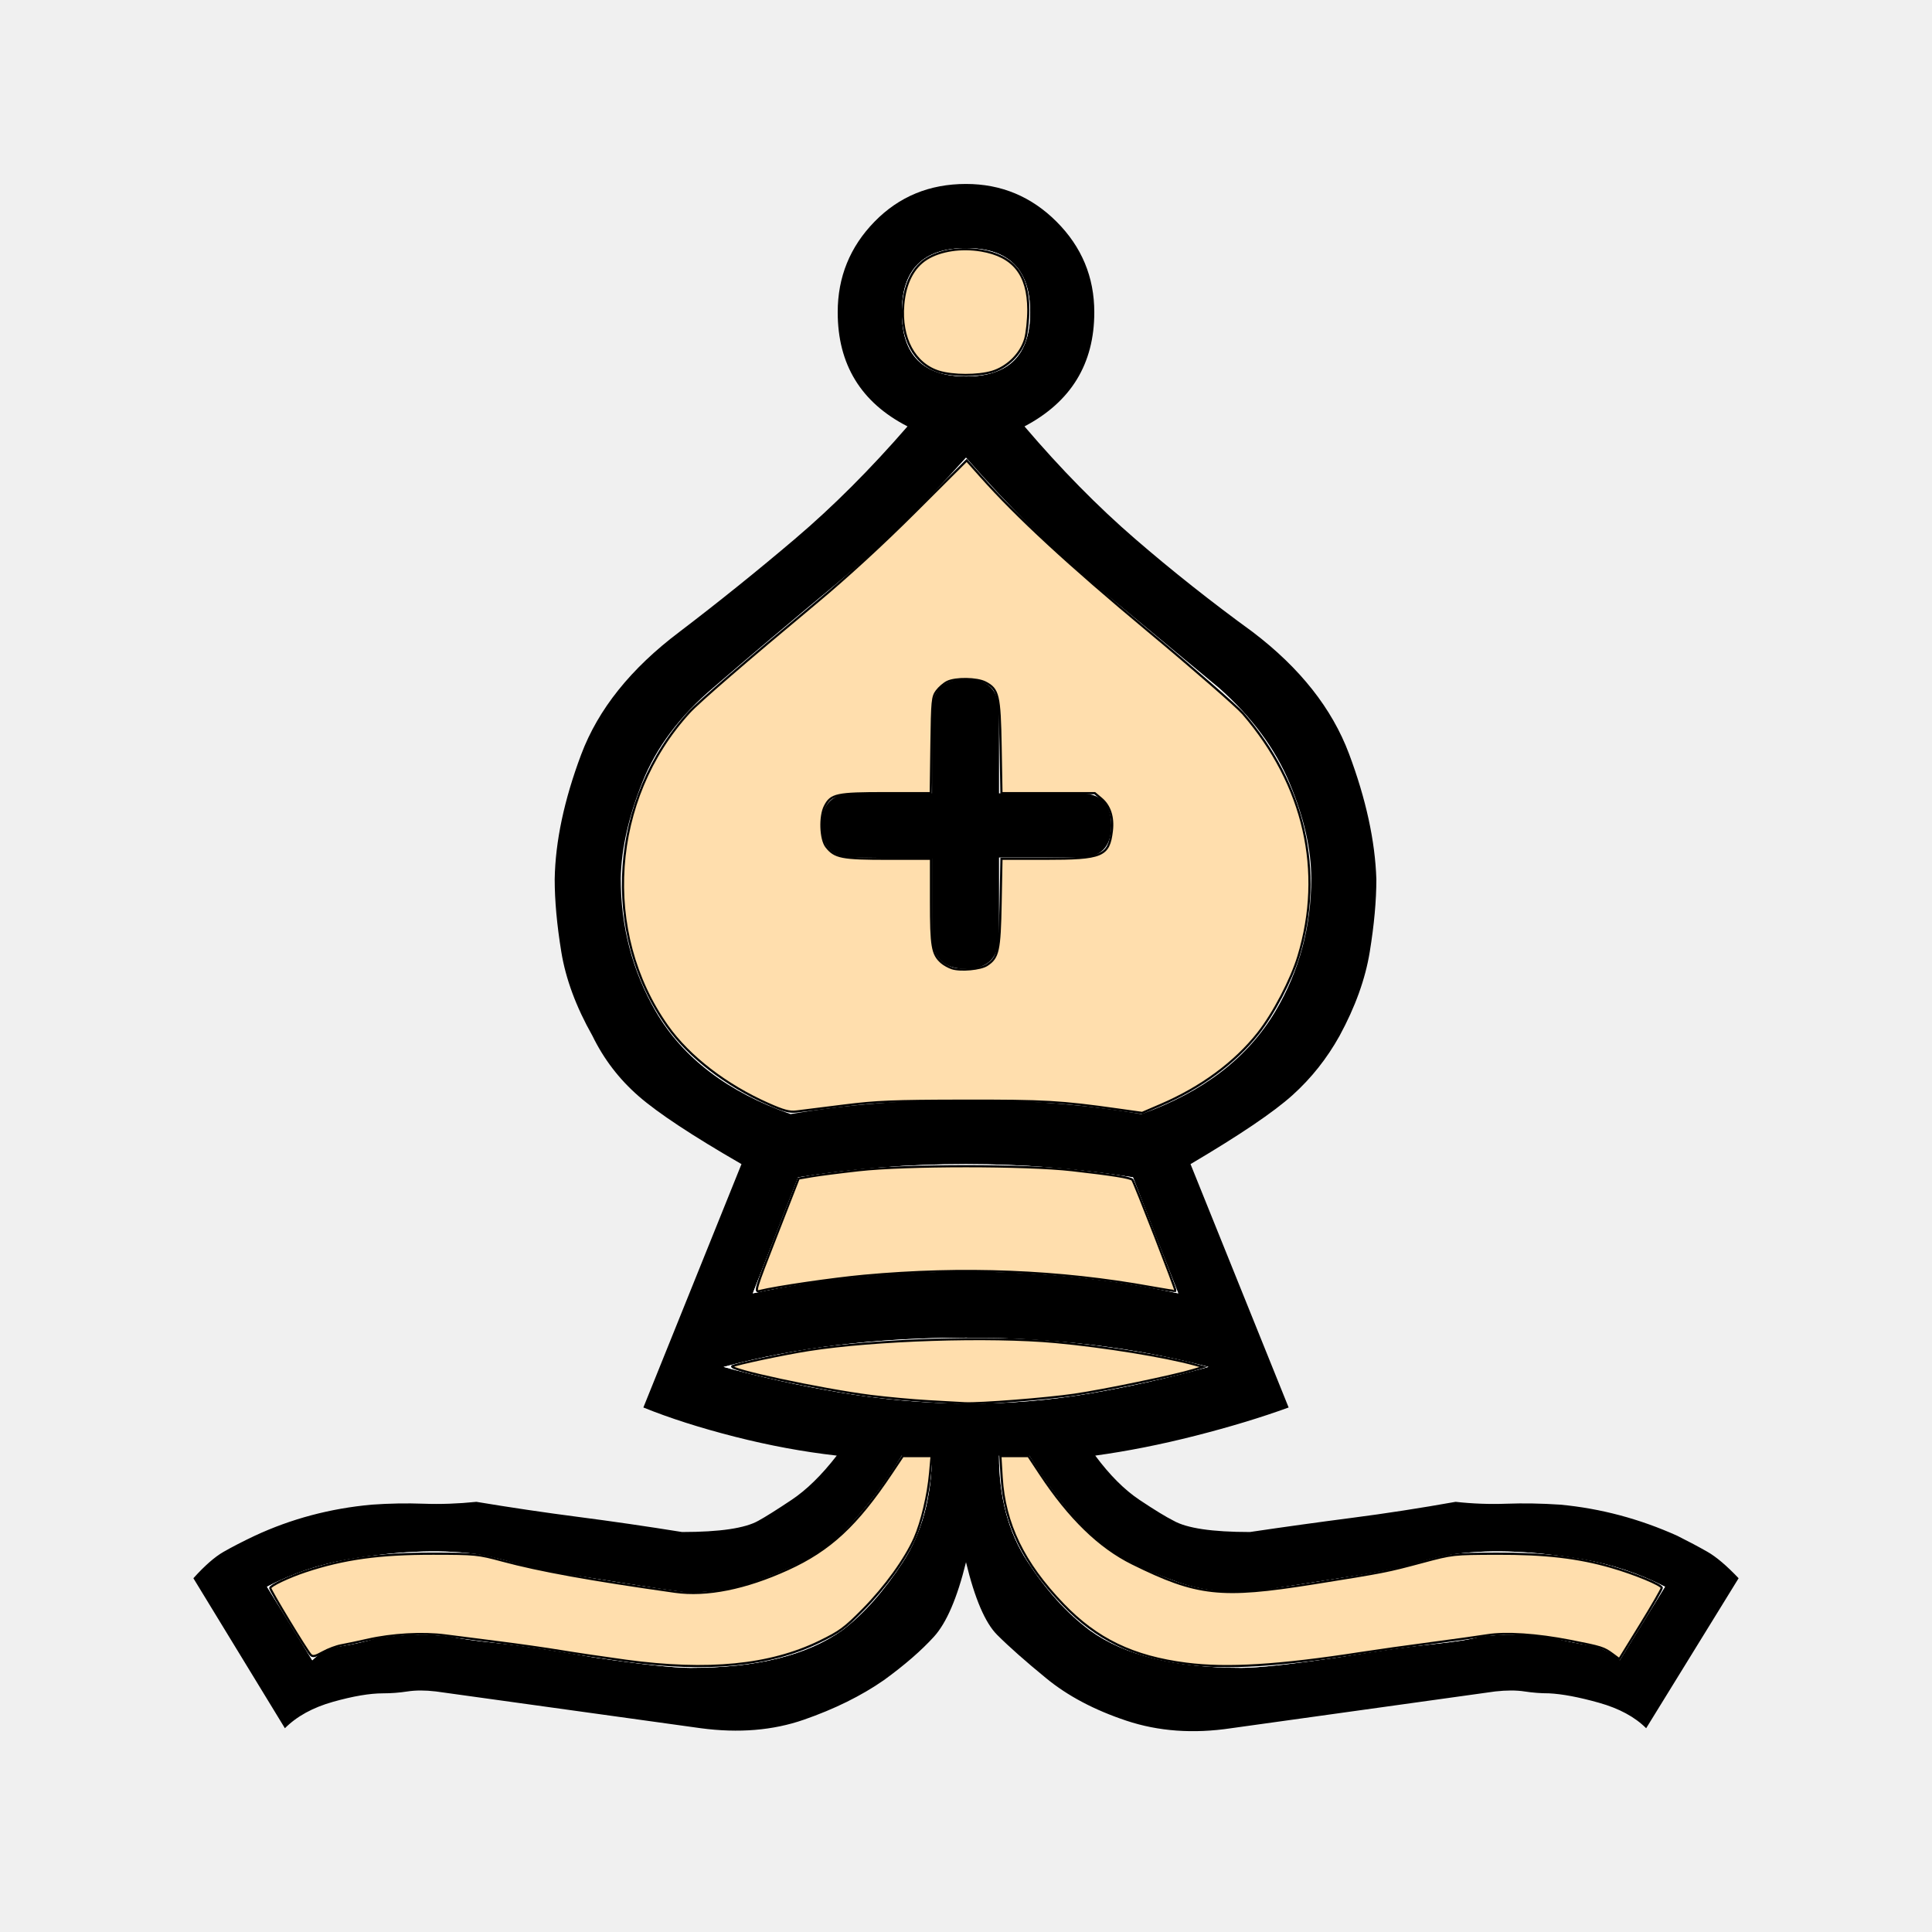
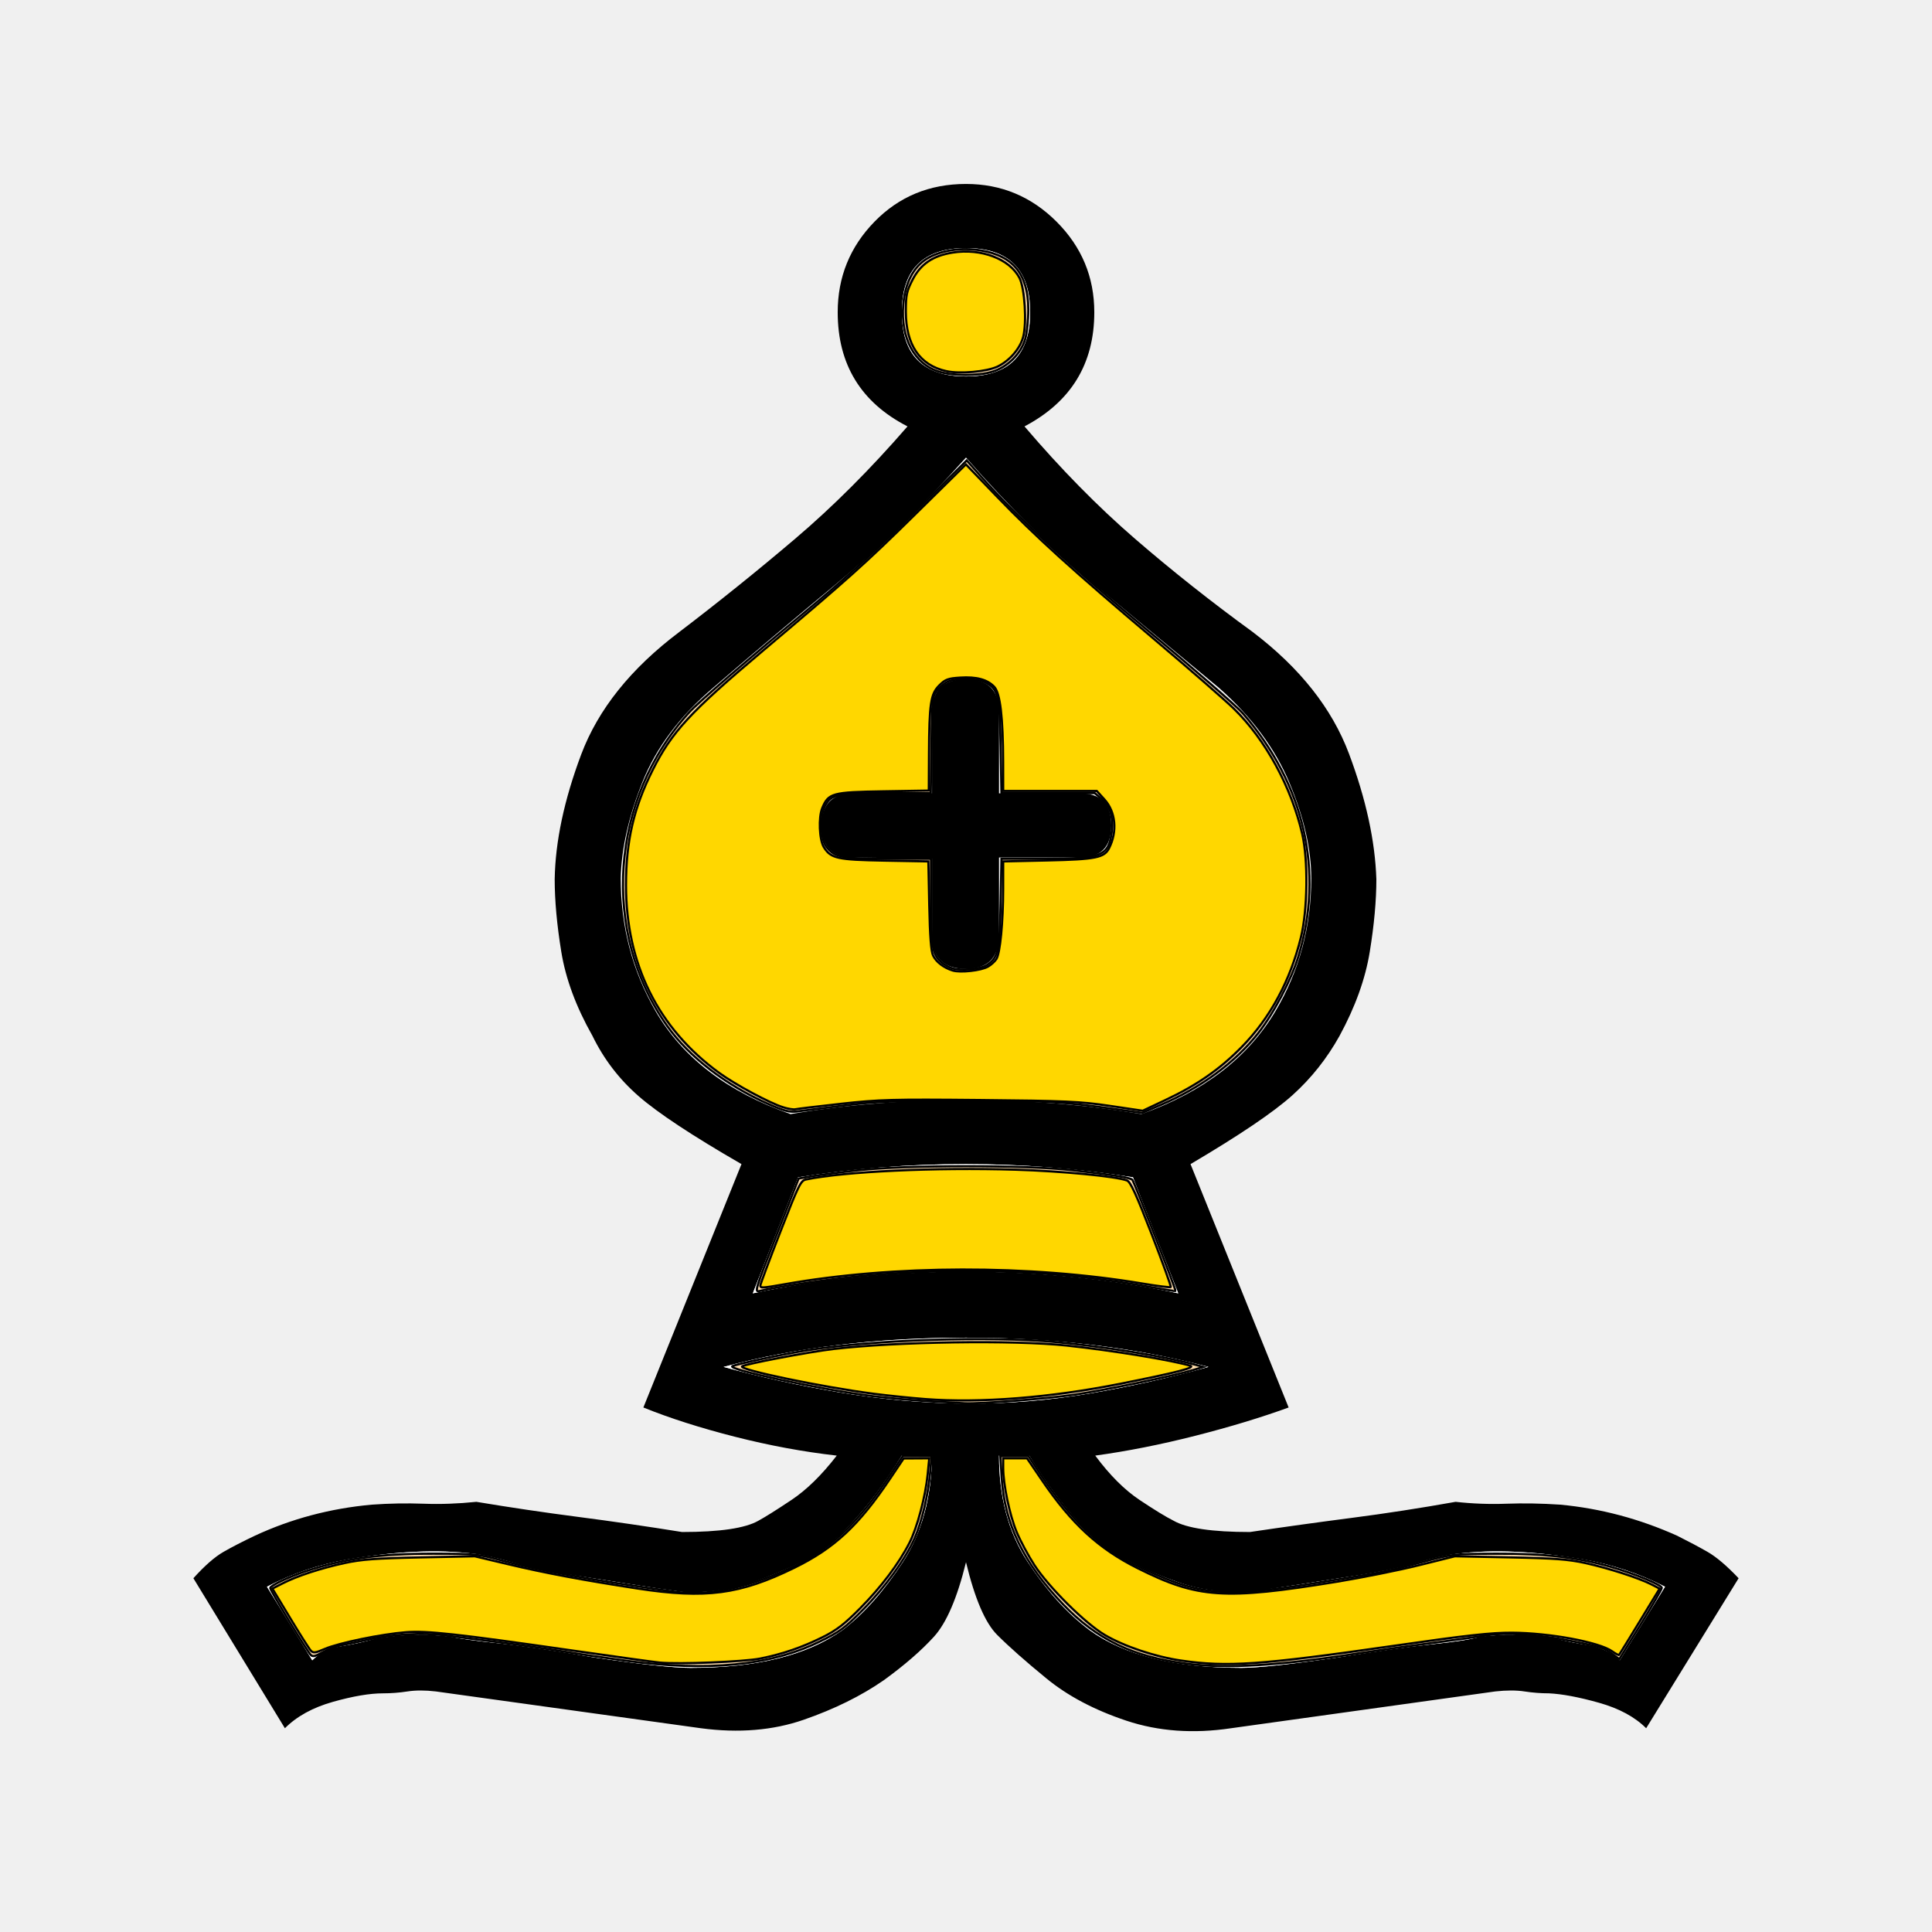
<svg xmlns="http://www.w3.org/2000/svg" height="100%" width="100%" version="1.1" viewBox="0 0 2048 2048" id="svg18">
  <defs id="defs22" />
  <path style="color:black;" d="m1024 1166q97 0 186 15 98-35 142-109 38-64 38-141 0-46-23-101t-75-101q-59-49-129-107t-139-137q-70 78-140 136t-128 108q-53 45-75 100t-23 102q0 77 37 141 43 74 143 109 88-15 186-15z" fill-rule="nonzero" display="block" fill="#fff" id="path2" />
  <path style="color:black;" d="m988 1138l-83 1q-34 0-34 34t34 34h83v86q0 35 36 35 35 0 35-35v-86h86q33 0 33-34t-33-34h-86v-82q0-36-35-36-36 0-36 36v81zm36-578q68 0 132 11t125 28q-117 31-257 31-142 0-257-31 58-16 123-27t134-12zm0 1089q68 0 68 68t-68 68-68-68 68-68zm0-949q117 0 225-23l-48 123q-88 14-177 14-91 0-178-14l-48-123q107 23 226 23zm0 182q97 0 186-15 98 35 142 109 38 64 38 141 0 46-23 101t-75 101q-59 49-129 107t-139 137q-70-78-140-136t-128-108q-53-45-75-100t-23-102q0-77 37-141 43-74 143-109 88 15 186 15zm-36-377h-32q-56-90-107-113-24-12-53-22t-67-10q-7 0-107 16-48 7-76 15t-44 10q-57 7-133-6-46-8-86-29l48-78q12 12 31 15t36 8q42 7 80 2 13-3 51-7t101-15q75-11 102-11 105 0 161 40 34 26 64 72t31 113zm36-113q-14-57-34-79t-53-46q-36-25-85-42t-109-9l-281 39q-17 2-30 0t-26-2q-21 0-53-9t-51-28l-97 159q18 20 32 28t33 17q58 27 124 33 28 2 55 1t56 2q54-9 108-16t110-16q60 0 81 12 11 6 35 22t48 47q-53 6-108 20t-97 31l104 258q-78 45-109 72t-49 64q-26 46-33 89t-7 77q1 60 28 132t104 130q63 48 123 99t119 119q-74 38-74 121 0 56 39 96t97 40q56 0 96-40t40-96q0-82-74-121 58-68 117-119t125-99q75-57 102-129t29-133q0-34-7-77t-32-89q-20-36-50-63t-108-73l104-258q-44-16-99-30t-106-21q23-31 47-47t36-22q21-12 81-12 54 8 108 15t110 17q27-3 54-2t57-1q64-6 124-33 18-9 32-17t33-28l-98-159q-18 18-50 27t-53 10q-13 0-26 2t-31 0l-280-39q-60-9-111 8t-85 45q-33 27-52 46t-33 77zm35 113q0-66 30-112t66-73q55-40 161-40 26 0 102 11 62 10 100 14t51 8q38 5 80-2 16-4 35-7t33-16l48 78q-41 21-87 29-76 13-133 6-17-2-44-10t-75-15q-101-16-107-16-39 0-68 10t-52 22q-53 24-108 113h-32z" fill-rule="nonzero" transform="translate(0,2048) scale(1,-1)" display="block" fill="#000" id="path4" />
  <g fill-rule="nonzero" fill="#fff" id="g16">
    <path style="color:black;" d="m1024 1488q68 0 132-11t125-28q-117-31-257-31-142 0-257 31 58 16 123 27t134 12z" display="block" id="path6" />
    <path style="color:black;" d="m1024 399q68 0 68-68t-68-68-68 68 68 68z" display="block" id="path8" />
    <path style="color:black;" d="m1024 1348q117 0 225 23l-48-123q-88-14-177-14-91 0-178 14l-48 123q107-23 226-23z" display="block" id="path10" />
    <path style="color:black;" d="m988 1543h-32q-56 90-107 113-24 12-53 22t-67 10q-7 0-107-16-48-7-76-15t-44-10q-57-7-133 6-46 8-86 29l48 78q12-12 31-15t36-8q42-7 80-2 13 3 51 7t101 15q75 11 102 11 105 0 161-40 34-26 64-72t31-113z" display="block" id="path12" />
    <path style="color:black;" d="m1059 1543q0 66 30 112t66 73q55 40 161 40 26 0 102-11 62-10 100-14t51-8q38-5 80 2 16 4 35 7t33 16l48-78q-41-21-87-29-76-13-133-6-17 2-44 10t-75 15q-101 16-107 16-39 0-68-10t-52-22q-53-24-108-113h-32z" display="block" id="path14" />
  </g>
  <path style="fill:#ffdead;stroke:#000000;stroke-width:2.319" d="m 814.36,1170.245 c -44.936,-19.947 -83.952,-49.998 -106.876,-82.319 -70.683,-99.656 -60.902,-240.939 23.038,-332.772 10.281,-11.248 58.921,-53.252 135.762,-117.242 31.925,-26.586 69.402,-61.012 104.166,-95.685 l 54.299,-54.159 15.012,16.894 c 37.751,42.482 92.757,93.275 177.44,163.848 48.731,40.612 93.966,80.046 100.522,87.631 65.085,75.3 86.048,167.153 58.704,257.228 -7.595,25.019 -26.49,61.089 -42.818,81.738 -24.764,31.318 -60.525,57.599 -103.347,75.951 l -19.553,8.38 -25.513,-3.586 c -61.023,-8.577 -77.305,-9.511 -163.515,-9.386 -75.199,0.11 -92.472,0.817 -127.565,5.222 -22.324,2.802 -44.764,5.615 -49.866,6.25 -7.369,0.917 -13.517,-0.727 -29.89,-7.995 z m 231.806,-147.277 c 12.001,-7.863 13.566,-14.934 14.529,-65.649 l 0.892,-46.967 h 46.224 c 60.842,0 67.625,-2.83 70.788,-29.539 1.74,-14.689 -2.142,-26.605 -11.13,-34.168 l -6.981,-5.874 h -49.458 -49.458 l -0.873,-49.287 c -0.97,-54.74 -2.441,-60.921 -16.196,-68.034 -8.887,-4.596 -31.543,-4.943 -40.368,-0.619 -3.514,1.722 -8.571,6.075 -11.237,9.673 -4.513,6.09 -4.896,10.053 -5.553,57.404 l -0.705,50.863 h -47.537 c -52.413,0 -58.139,1.226 -64.662,13.84 -5.548,10.728 -4.692,35.068 1.51,42.952 8.953,11.382 16.172,12.788 65.638,12.788 h 45.302 v 45.302 c 0,47.681 1.398,55.849 11.027,64.422 2.59,2.306 7.692,5.147 11.337,6.314 9.162,2.932 30.188,0.983 36.911,-3.421 z" id="path38" />
  <path style="fill:#ffdead;stroke:#000000;stroke-width:2.319" d="m 823.004,1309.621 23.565,-60.363 13.916,-2.393 c 7.654,-1.316 30.094,-4.201 49.866,-6.411 50.237,-5.615 176.886,-5.63 226.138,-0.026 43.037,4.896 61.805,7.904 63.873,10.235 2.006,2.26 46.598,117.102 45.757,117.84 -0.341,0.299 -11.579,-1.446 -24.973,-3.878 -98.016,-17.796 -200.527,-21.912 -305.313,-12.26 -32.975,3.037 -93.501,11.873 -110.422,16.12 -5.792,1.454 -5.261,-0.324 17.592,-58.864 z" id="path40" />
  <path style="fill:#ffdead;stroke:#000000;stroke-width:2.319" d="m 984.504,1485.383 c -17.258,-0.992 -44.916,-3.529 -61.463,-5.638 -53.062,-6.763 -152.763,-28.186 -146.683,-31.517 4.201,-2.302 54.593,-12.985 80.647,-17.097 69.909,-11.034 191.929,-14.994 262.088,-8.504 51.639,4.777 115.132,15.058 147.28,23.849 l 9.277,2.537 -10.437,3.164 c -20.889,6.333 -94.737,21.685 -126.445,26.287 -30.051,4.361 -99.726,9.797 -115.928,9.045 -3.827,-0.178 -21.078,-1.134 -38.336,-2.126 z" id="path42" />
  <path style="fill:#ffdead;stroke:#000000;stroke-width:2.319" d="m 663.339,1760.426 c -21.686,-2.941 -52.476,-7.501 -68.421,-10.135 -15.946,-2.634 -45.692,-6.872 -66.102,-9.418 -20.41,-2.547 -45.981,-5.813 -56.824,-7.259 -23.582,-3.144 -56.561,-1.304 -82.337,4.594 -10.205,2.335 -22.73,4.97 -27.832,5.855 -5.103,0.885 -13.904,4.173 -19.558,7.307 -8.284,4.59 -10.811,5.119 -13.012,2.724 -4.506,-4.905 -42.81,-68.19 -42.81,-70.729 0,-2.498 19.67,-11.83 37.242,-17.669 40.767,-13.546 78.676,-18.779 135.551,-18.71 44.502,0.054 47.471,0.348 73.06,7.246 39.656,10.69 92.696,20.274 183.186,33.102 33.499,4.749 74.711,-3.493 119.491,-23.896 44.727,-20.379 73.099,-46.668 110.001,-101.925 l 12.004,-17.975 h 15.277 15.277 l -1.581,17.975 c -2.052,23.331 -8.864,52.06 -16.367,69.026 -9.905,22.398 -31.298,52.025 -54.592,75.606 -19.649,19.891 -24.67,23.588 -46.387,34.157 -52.266,25.437 -118.32,31.913 -205.264,20.123 z" id="path44" />
  <path style="fill:#ffdead;stroke:#000000;stroke-width:2.319" d="m 1257.409,1763.565 c -56.484,-7.254 -94.893,-25.768 -130.584,-62.944 -41.889,-43.632 -62.056,-85.339 -65.023,-134.469 l -1.366,-22.614 h 14.861 14.861 l 12.467,18.849 c 30.98,46.84 62.731,77.69 97.798,95.021 68.532,33.87 93.78,36.66 191.196,21.12 76.346,-12.178 78.011,-12.504 116.425,-22.787 31.679,-8.48 32.501,-8.572 78.402,-8.745 51.06,-0.193 86.352,3.887 121.637,14.061 24.87,7.171 53.475,19.028 53.475,22.166 0,1.326 -10.128,18.863 -22.506,38.97 l -22.506,36.56 -7.065,-5.213 c -9.402,-6.937 -11.682,-7.656 -44.994,-14.197 -35.199,-6.912 -68.509,-9.101 -88.477,-5.817 -8.292,1.364 -34.907,5.083 -59.144,8.264 -24.237,3.181 -57.636,7.887 -74.22,10.457 -87.404,13.547 -141.93,16.878 -185.237,11.317 z" id="path46" />
  <path style="fill:#ffdead;stroke:#000000;stroke-width:2.319" d="m 995.403,394.006 c -26.124,-8.026 -40.893,-35.661 -37.932,-70.976 1.919,-22.886 10.64,-39.899 25.007,-48.781 14.444,-8.93 36.538,-12.261 57.677,-8.696 34.124,5.756 49.815,25.437 49.902,62.591 0.025,10.868 -1.458,24.944 -3.295,31.281 -4.566,15.744 -18.881,29.887 -35.134,34.713 -15.147,4.498 -41.353,4.437 -56.223,-0.132 z" id="path48" />
+   <path style="fill:#ffd700;stroke:#000000;stroke-width:2.319" d="m 830.333,1173.835 c -14.502,-4.517 -50.748,-23.983 -67.914,-36.471 -64.992,-47.286 -98.854,-115.536 -98.824,-199.18 0.017,-46.698 8.104,-81.665 28.161,-121.767 20.179,-40.346 39.643,-61.437 116.543,-126.291 91.17,-76.889 108.886,-92.751 161.718,-144.798 l 53.869,-53.068 33.108,34.323 c 40.626,42.118 80.341,78.123 167.469,151.826 36.905,31.218 74.576,64.082 83.713,73.031 33.325,32.636 60.626,82.668 72.156,132.238 6.511,27.992 5.861,80.721 -1.358,110.17 -11.228,45.798 -32.597,85.333 -62.734,116.065 -23.095,23.55 -47.182,40.293 -80.744,56.124 l -24.186,11.408 -35.091,-5.201 c -31.158,-4.618 -46.573,-5.31 -137.518,-6.169 -93.109,-0.88 -106.507,-0.517 -147.28,3.991 -24.669,2.727 -46.419,5.341 -48.333,5.809 -1.913,0.468 -7.654,-0.45 -12.757,-2.039 z m 217.051,-149.23 c 3.294,-1.906 7.283,-5.537 8.865,-8.069 3.951,-6.326 7.09,-38.887 7.139,-74.055 l 0.041,-29.334 46.967,-1.031 c 50.981,-1.119 60.187,-2.957 65.283,-13.033 8.982,-17.76 7.014,-38.416 -4.918,-51.624 l -8.138,-9.008 h -49.596 -49.596 l -0.063,-30.732 c -0.096,-47.054 -3.158,-72.991 -9.4,-79.635 -7.29,-7.76 -18.837,-10.898 -36.064,-9.801 -13.014,0.829 -15.852,1.885 -22.253,8.286 -9.126,9.126 -10.611,19.066 -10.883,72.83 l -0.196,38.647 -48.235,0.783 c -54.263,0.88 -58.102,1.934 -64.72,17.774 -4.112,9.84 -3.127,33.682 1.71,41.428 7.435,11.905 14.053,13.38 64.043,14.274 l 46.733,0.835 0.957,46.733 c 0.669,32.696 1.892,48.639 4.071,53.079 3.372,6.872 11.248,12.883 20.753,15.838 8.134,2.529 30.142,0.074 37.501,-4.183 z" id="path283" />
+   <path style="fill:#ffd700;stroke:#000000;stroke-width:2.319" d="m 1003.126,393.427 c -28.128,-6.184 -42.894,-27.901 -42.897,-63.091 -0.002,-17.549 0.82,-21.495 6.987,-33.554 8.617,-16.849 21.472,-25.63 42.471,-29.012 30.197,-4.863 60.521,6.582 70.976,26.788 5.652,10.924 7.945,47.819 3.902,62.777 -3.343,12.367 -14.31,25.046 -26.961,31.17 -11.435,5.536 -39.961,8.112 -54.478,4.92 z" id="path285" />
+   <path style="fill:#ffd700;stroke:#000000;stroke-width:2.319" d="m 805.98,1362.665 c 0,-1.255 9.519,-26.771 21.154,-56.702 19.322,-49.706 21.682,-54.528 27.253,-55.675 41.349,-8.511 136.496,-12.946 222.188,-10.357 48.959,1.479 106.558,7.054 118.061,11.428 3.724,1.416 9.779,14.577 26.169,56.888 11.728,30.275 20.842,55.528 20.253,56.117 -0.589,0.589 -13.921,-1.076 -29.626,-3.7 -120.568,-20.148 -263.69,-19.882 -379.939,0.706 -23.483,4.159 -25.513,4.262 -25.513,1.295 z" id="path287" />
+   <path style="fill:#ffd700;stroke:#000000;stroke-width:2.319" d="m 981.092,1483.09 c -15.308,-1.173 -40.06,-3.714 -55.004,-5.647 -54.508,-7.048 -143.195,-25.498 -139.461,-29.014 2.578,-2.427 70.465,-15.337 97.052,-18.456 66.564,-7.809 190.862,-9.645 247.012,-3.648 48.015,5.128 112.72,15.716 131.044,21.443 6.131,1.916 -14.424,7.205 -74.22,19.096 -74.464,14.808 -148.747,20.647 -206.424,16.226 z" id="path289" />
+   <path style="fill:#ffd700;stroke:#000000;stroke-width:2.319" d="m 1251.991,1760.267 c -27.416,-3.998 -60.118,-14.946 -80.711,-27.019 -20.798,-12.194 -59.373,-50.455 -74.835,-74.228 -6.397,-9.835 -14.846,-25.604 -18.775,-35.044 -7.413,-17.806 -14.241,-50.402 -14.241,-67.986 v -10.133 h 12.64 12.64 l 16.198,23.773 c 31.169,45.745 59.698,71.96 100.721,92.552 63.981,32.116 92.023,34.041 211.504,14.519 26.789,-4.377 65.888,-12.236 86.886,-17.465 l 38.18,-9.507 58.074,1.149 c 47.194,0.933 62.202,2.055 80.108,5.987 24.479,5.375 56.966,15.862 70.248,22.676 l 8.672,4.449 -21.118,34.724 c -11.615,19.098 -21.484,35.099 -21.931,35.557 -0.447,0.458 -3.784,-1.283 -7.416,-3.869 -13.584,-9.673 -66.645,-19.498 -106.153,-19.658 -22.202,-0.089 -47.773,2.755 -126.406,14.06 -140.082,20.14 -175.471,22.579 -224.286,15.46 z" id="path291" />
+   <path style="fill:#ffd700;stroke:#000000;stroke-width:2.319" d="m 699.289,1762.396 c -5.74,-0.552 -46.445,-6.173 -90.455,-12.492 -126.009,-18.092 -156.116,-21.408 -178.591,-19.672 -25.824,1.995 -71.168,11.329 -85.972,17.697 -10.027,4.314 -12.183,4.576 -14.797,1.801 -1.683,-1.787 -11.542,-17.315 -21.907,-34.508 l -18.847,-31.259 11.016,-5.598 c 15.564,-7.91 39.896,-15.878 65.566,-21.47 17.767,-3.871 33.264,-5.029 80.018,-5.982 l 57.984,-1.181 34.79,8.281 c 39.909,9.499 80.084,17.047 138.002,25.925 71.916,11.024 108.342,6.192 165.835,-21.996 42.565,-20.869 68.243,-44.758 101.635,-94.55 l 14.334,-21.374 13.572,-0.08 13.572,-0.08 -1.654,16.815 c -2.327,23.658 -11.022,56.483 -19.246,72.661 -11.239,22.108 -29.982,46.993 -52.503,69.711 -16.612,16.757 -24.88,23.112 -39.557,30.404 -21.88,10.871 -42.29,17.867 -66.168,22.681 -17.162,3.46 -86.248,6.224 -106.625,4.266 z" id="path293" />
</svg>
